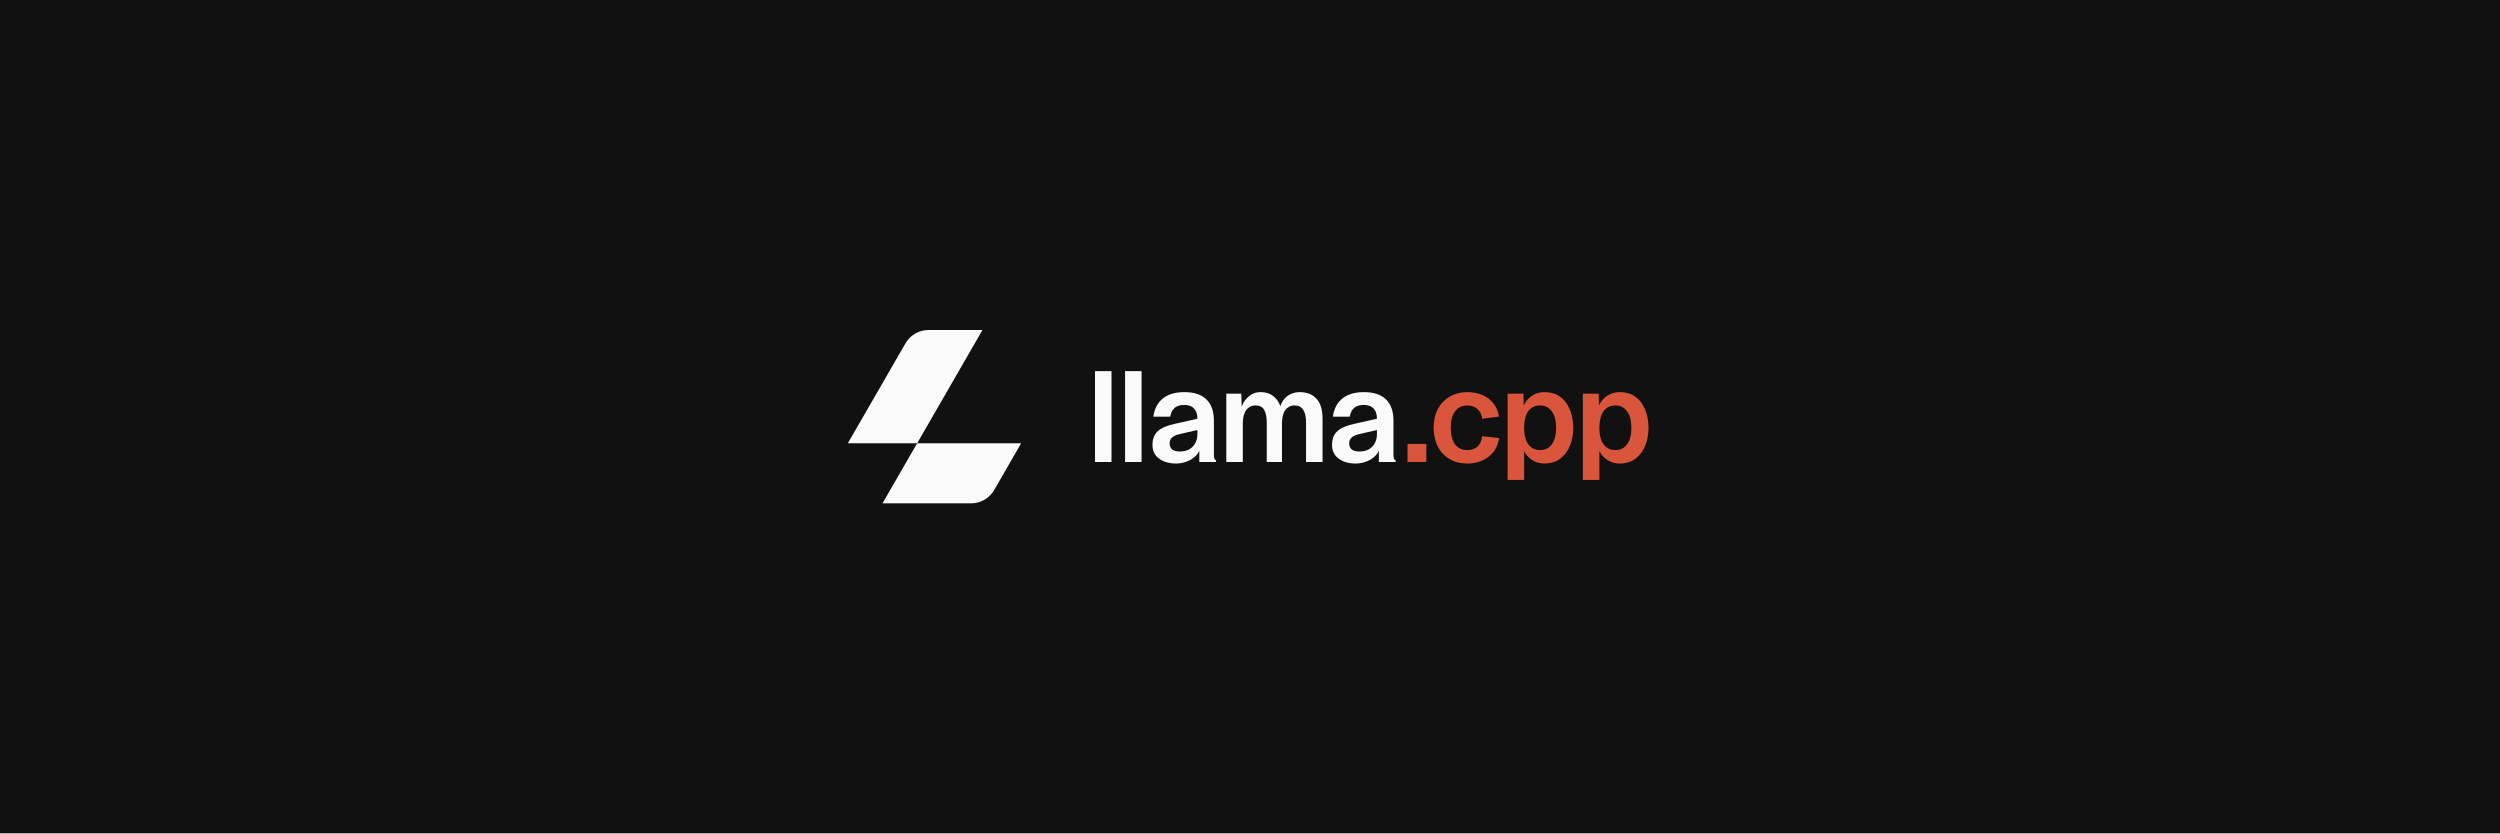
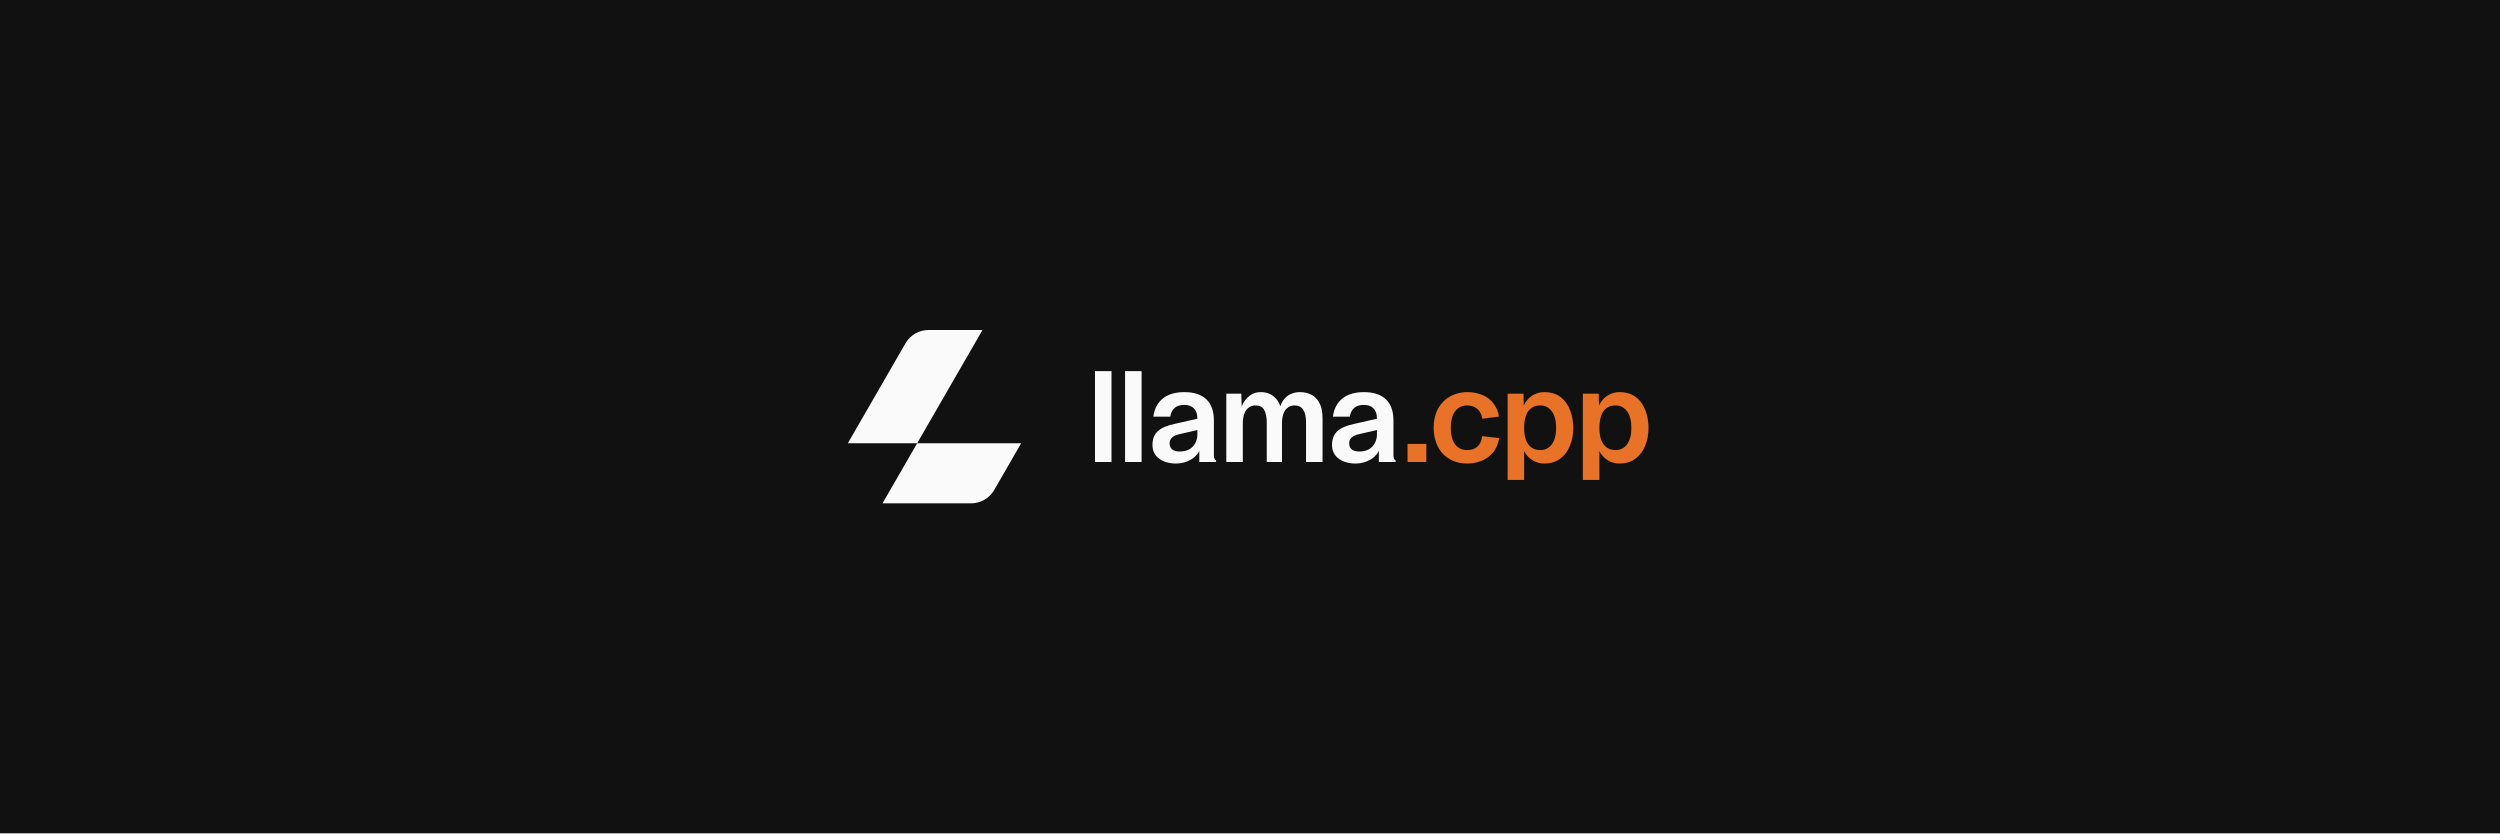
<svg xmlns="http://www.w3.org/2000/svg" width="7500" height="2500" viewBox="0 0 7500 2500" fill="none">
  <rect width="7500" height="2500" fill="#111111" />
  <g transform="translate(2543.5 950.0)">
    <path transform="translate(0 40) scale(0.866667)" d="M600 392L504.249 558L504.137 557.929C487.252 584.069 458.193 600 426.864 600H120L240 392H600Z" fill="#FAFAFA" />
    <path transform="translate(0 40) scale(0.866667)" d="M240 392H0L199.602 46.025C216.032 17.546 246.411 3.25756e-05 279.29 0H466.154L240 392Z" fill="#FAFAFA" />
    <path d="M791.029 436H741.5V163.4H791.029ZM881.255 436H831.727V163.4H881.255ZM985.304 440.607Q953.437 440.607 933.472 425.634Q913.891 411.044 913.891 384.552Q913.891 358.059 930.4 343.086Q946.91 328.496 980.697 321.585L1048.655 306.227Q1048.655 295.477 1046.159 288.182Q1043.664 280.887 1038.672 275.512Q1028.69 264.761 1009.493 264.761Q991.447 264.761 981.465 272.824Q969.946 282.039 967.259 300.084H916.578Q921.186 263.225 947.294 243.644Q971.098 226.367 1009.493 226.367Q1053.262 226.367 1075.915 248.252Q1098.184 270.136 1098.184 311.602V416.803Q1098.184 422.178 1100.103 426.401Q1102.023 430.625 1104.711 430.625V436H1054.414V402.213Q1052.11 407.588 1048.655 411.812Q1040.976 421.794 1030.418 428.129Q1019.859 434.464 1008.149 437.536Q996.439 440.607 985.304 440.607ZM995.287 404.517Q1011.796 404.517 1023.699 398.374Q1035.985 391.463 1042.32 379.368Q1048.655 367.274 1048.655 353.452V340.014L995.671 352.3Q979.545 355.756 972.634 362.667Q965.339 369.194 965.339 379.944Q965.339 391.846 973.018 398.374Q981.081 404.517 995.287 404.517ZM1135.426 436V230.974H1180.348L1181.499 269.752Q1184.571 262.074 1188.794 255.163Q1197.241 242.108 1209.719 234.238Q1222.197 226.367 1237.939 226.367Q1264.047 226.367 1279.789 241.341Q1292.075 252.091 1297.45 268.601Q1300.522 259.002 1305.897 251.323Q1314.344 239.037 1327.59 232.702Q1340.836 226.367 1355.81 226.367Q1377.311 226.367 1392.668 235.197Q1404.571 242.492 1411.674 253.627Q1418.777 264.761 1421.464 278.007Q1424.152 291.253 1424.152 304.307V436H1374.623V316.977Q1374.623 292.021 1366.176 279.351Q1357.73 266.297 1340.068 266.297Q1328.166 266.297 1320.103 272.824Q1312.808 277.815 1309.161 285.494Q1305.513 293.173 1303.977 301.812Q1302.442 310.45 1302.442 318.513V436H1256.752V318.513Q1256.752 293.173 1249.074 279.735Q1241.395 266.297 1222.965 266.297Q1211.063 266.297 1202.616 272.824Q1195.705 277.815 1191.866 285.494Q1188.026 293.173 1186.491 301.812Q1184.955 310.45 1184.955 318.513V436ZM1523.977 440.607Q1492.11 440.607 1472.145 425.634Q1452.564 411.044 1452.564 384.552Q1452.564 358.059 1469.073 343.086Q1485.583 328.496 1519.37 321.585L1587.328 306.227Q1587.328 295.477 1584.832 288.182Q1582.337 280.887 1577.345 275.512Q1567.363 264.761 1548.166 264.761Q1530.12 264.761 1520.138 272.824Q1508.619 282.039 1505.932 300.084H1455.251Q1459.859 263.225 1485.967 243.644Q1509.771 226.367 1548.166 226.367Q1591.935 226.367 1614.588 248.252Q1636.857 270.136 1636.857 311.602V416.803Q1636.857 422.178 1638.776 426.401Q1640.696 430.625 1643.384 430.625V436H1593.087V402.213Q1590.783 407.588 1587.328 411.812Q1579.649 421.794 1569.091 428.129Q1558.532 434.464 1546.822 437.536Q1535.112 440.607 1523.977 440.607ZM1533.96 404.517Q1550.469 404.517 1562.372 398.374Q1574.658 391.463 1580.993 379.368Q1587.328 367.274 1587.328 353.452V340.014L1534.344 352.3Q1518.218 355.756 1511.307 362.667Q1504.012 369.194 1504.012 379.944Q1504.012 391.846 1511.691 398.374Q1519.754 404.517 1533.96 404.517Z" fill="#FAFAFA" />
-     <path d="M1679.09 436V381.864H1735.53V436ZM1858.392 440.607Q1828.061 440.607 1805.408 427.169Q1788.514 417.571 1777.956 402.789Q1767.397 388.007 1762.406 369.962Q1757.415 351.916 1757.415 333.487Q1757.415 301.236 1770.085 277.047Q1778.916 260.538 1792.354 249.211Q1805.792 237.885 1822.877 232.126Q1839.963 226.367 1858.392 226.367Q1884.5 226.367 1905.233 235.581Q1925.198 244.412 1937.676 261.306Q1950.155 278.199 1953.61 299.7L1903.314 306.227Q1900.242 286.646 1888.34 276.663Q1876.054 266.297 1858.392 266.297Q1834.972 266.297 1821.534 284.342Q1808.863 301.62 1808.863 333.487Q1808.863 364.97 1821.534 383.016Q1834.972 400.293 1858.392 400.293Q1876.054 400.293 1888.34 390.311Q1900.626 379.56 1902.93 358.443L1953.994 364.203Q1950.539 386.087 1939.02 402.981Q1929.422 416.035 1916.752 424.29Q1904.081 432.545 1889.108 436.576Q1874.134 440.607 1858.392 440.607ZM1979.334 489.752V230.974H2026.943L2027.711 266.297Q2031.935 257.85 2037.694 250.555Q2047.292 239.037 2060.538 232.702Q2073.785 226.367 2089.142 226.367Q2118.322 226.367 2137.519 240.573Q2151.725 251.323 2160.172 266.681Q2168.619 282.039 2172.458 299.316Q2176.297 316.594 2176.297 333.487Q2176.297 363.051 2166.315 387.239Q2156.716 411.428 2137.135 426.017Q2117.938 440.607 2088.758 440.607Q2074.552 440.607 2061.306 434.656Q2048.06 428.705 2038.078 417.187Q2032.703 411.044 2028.863 403.365V489.752ZM2077.24 400.293Q2099.125 400.293 2112.179 382.632Q2124.849 364.97 2124.849 333.487Q2124.849 302.004 2112.179 284.342Q2099.125 266.297 2077.24 266.297Q2061.882 266.297 2051.516 273.592Q2041.917 280.119 2037.118 290.293Q2032.319 300.468 2030.591 311.794Q2028.863 323.121 2028.863 333.487Q2028.863 355.372 2034.622 370.346Q2039.997 384.552 2050.94 392.422Q2061.882 400.293 2077.24 400.293ZM2205.093 489.752V230.974H2252.702L2253.47 266.297Q2257.694 257.85 2263.453 250.555Q2273.051 239.037 2286.297 232.702Q2299.543 226.367 2314.901 226.367Q2344.081 226.367 2363.278 240.573Q2377.484 251.323 2385.931 266.681Q2394.377 282.039 2398.217 299.316Q2402.056 316.594 2402.056 333.487Q2402.056 363.051 2392.074 387.239Q2382.475 411.428 2362.894 426.017Q2343.697 440.607 2314.517 440.607Q2300.311 440.607 2287.065 434.656Q2273.819 428.705 2263.837 417.187Q2258.461 411.044 2254.622 403.365V489.752ZM2302.999 400.293Q2324.884 400.293 2337.938 382.632Q2350.608 364.97 2350.608 333.487Q2350.608 302.004 2337.938 284.342Q2324.884 266.297 2302.999 266.297Q2287.641 266.297 2277.275 273.592Q2267.676 280.119 2262.877 290.293Q2258.077 300.468 2256.35 311.794Q2254.622 323.121 2254.622 333.487Q2254.622 355.372 2260.381 370.346Q2265.756 384.552 2276.699 392.422Q2287.641 400.293 2302.999 400.293Z" fill="#D9553B" />
+     <path d="M1679.09 436V381.864H1735.53V436ZM1858.392 440.607Q1828.061 440.607 1805.408 427.169Q1788.514 417.571 1777.956 402.789Q1767.397 388.007 1762.406 369.962Q1757.415 351.916 1757.415 333.487Q1757.415 301.236 1770.085 277.047Q1778.916 260.538 1792.354 249.211Q1805.792 237.885 1822.877 232.126Q1839.963 226.367 1858.392 226.367Q1884.5 226.367 1905.233 235.581Q1925.198 244.412 1937.676 261.306Q1950.155 278.199 1953.61 299.7L1903.314 306.227Q1900.242 286.646 1888.34 276.663Q1876.054 266.297 1858.392 266.297Q1834.972 266.297 1821.534 284.342Q1808.863 301.62 1808.863 333.487Q1808.863 364.97 1821.534 383.016Q1834.972 400.293 1858.392 400.293Q1876.054 400.293 1888.34 390.311Q1900.626 379.56 1902.93 358.443L1953.994 364.203Q1950.539 386.087 1939.02 402.981Q1929.422 416.035 1916.752 424.29Q1904.081 432.545 1889.108 436.576Q1874.134 440.607 1858.392 440.607ZM1979.334 489.752V230.974H2026.943L2027.711 266.297Q2031.935 257.85 2037.694 250.555Q2047.292 239.037 2060.538 232.702Q2073.785 226.367 2089.142 226.367Q2118.322 226.367 2137.519 240.573Q2151.725 251.323 2160.172 266.681Q2168.619 282.039 2172.458 299.316Q2176.297 316.594 2176.297 333.487Q2176.297 363.051 2166.315 387.239Q2156.716 411.428 2137.135 426.017Q2117.938 440.607 2088.758 440.607Q2074.552 440.607 2061.306 434.656Q2048.06 428.705 2038.078 417.187Q2032.703 411.044 2028.863 403.365V489.752ZM2077.24 400.293Q2099.125 400.293 2112.179 382.632Q2124.849 364.97 2124.849 333.487Q2124.849 302.004 2112.179 284.342Q2099.125 266.297 2077.24 266.297Q2061.882 266.297 2051.516 273.592Q2041.917 280.119 2037.118 290.293Q2032.319 300.468 2030.591 311.794Q2028.863 323.121 2028.863 333.487Q2028.863 355.372 2034.622 370.346Q2039.997 384.552 2050.94 392.422Q2061.882 400.293 2077.24 400.293ZM2205.093 489.752V230.974H2252.702L2253.47 266.297Q2257.694 257.85 2263.453 250.555Q2273.051 239.037 2286.297 232.702Q2299.543 226.367 2314.901 226.367Q2344.081 226.367 2363.278 240.573Q2377.484 251.323 2385.931 266.681Q2394.377 282.039 2398.217 299.316Q2402.056 316.594 2402.056 333.487Q2402.056 363.051 2392.074 387.239Q2382.475 411.428 2362.894 426.017Q2343.697 440.607 2314.517 440.607Q2300.311 440.607 2287.065 434.656Q2273.819 428.705 2263.837 417.187Q2258.461 411.044 2254.622 403.365V489.752ZM2302.999 400.293Q2324.884 400.293 2337.938 382.632Q2350.608 364.97 2350.608 333.487Q2350.608 302.004 2337.938 284.342Q2324.884 266.297 2302.999 266.297Q2287.641 266.297 2277.275 273.592Q2267.676 280.119 2262.877 290.293Q2258.077 300.468 2256.35 311.794Q2254.622 323.121 2254.622 333.487Q2254.622 355.372 2260.381 370.346Q2265.756 384.552 2276.699 392.422Q2287.641 400.293 2302.999 400.293Z" fill="#E87227" />
  </g>
</svg>
